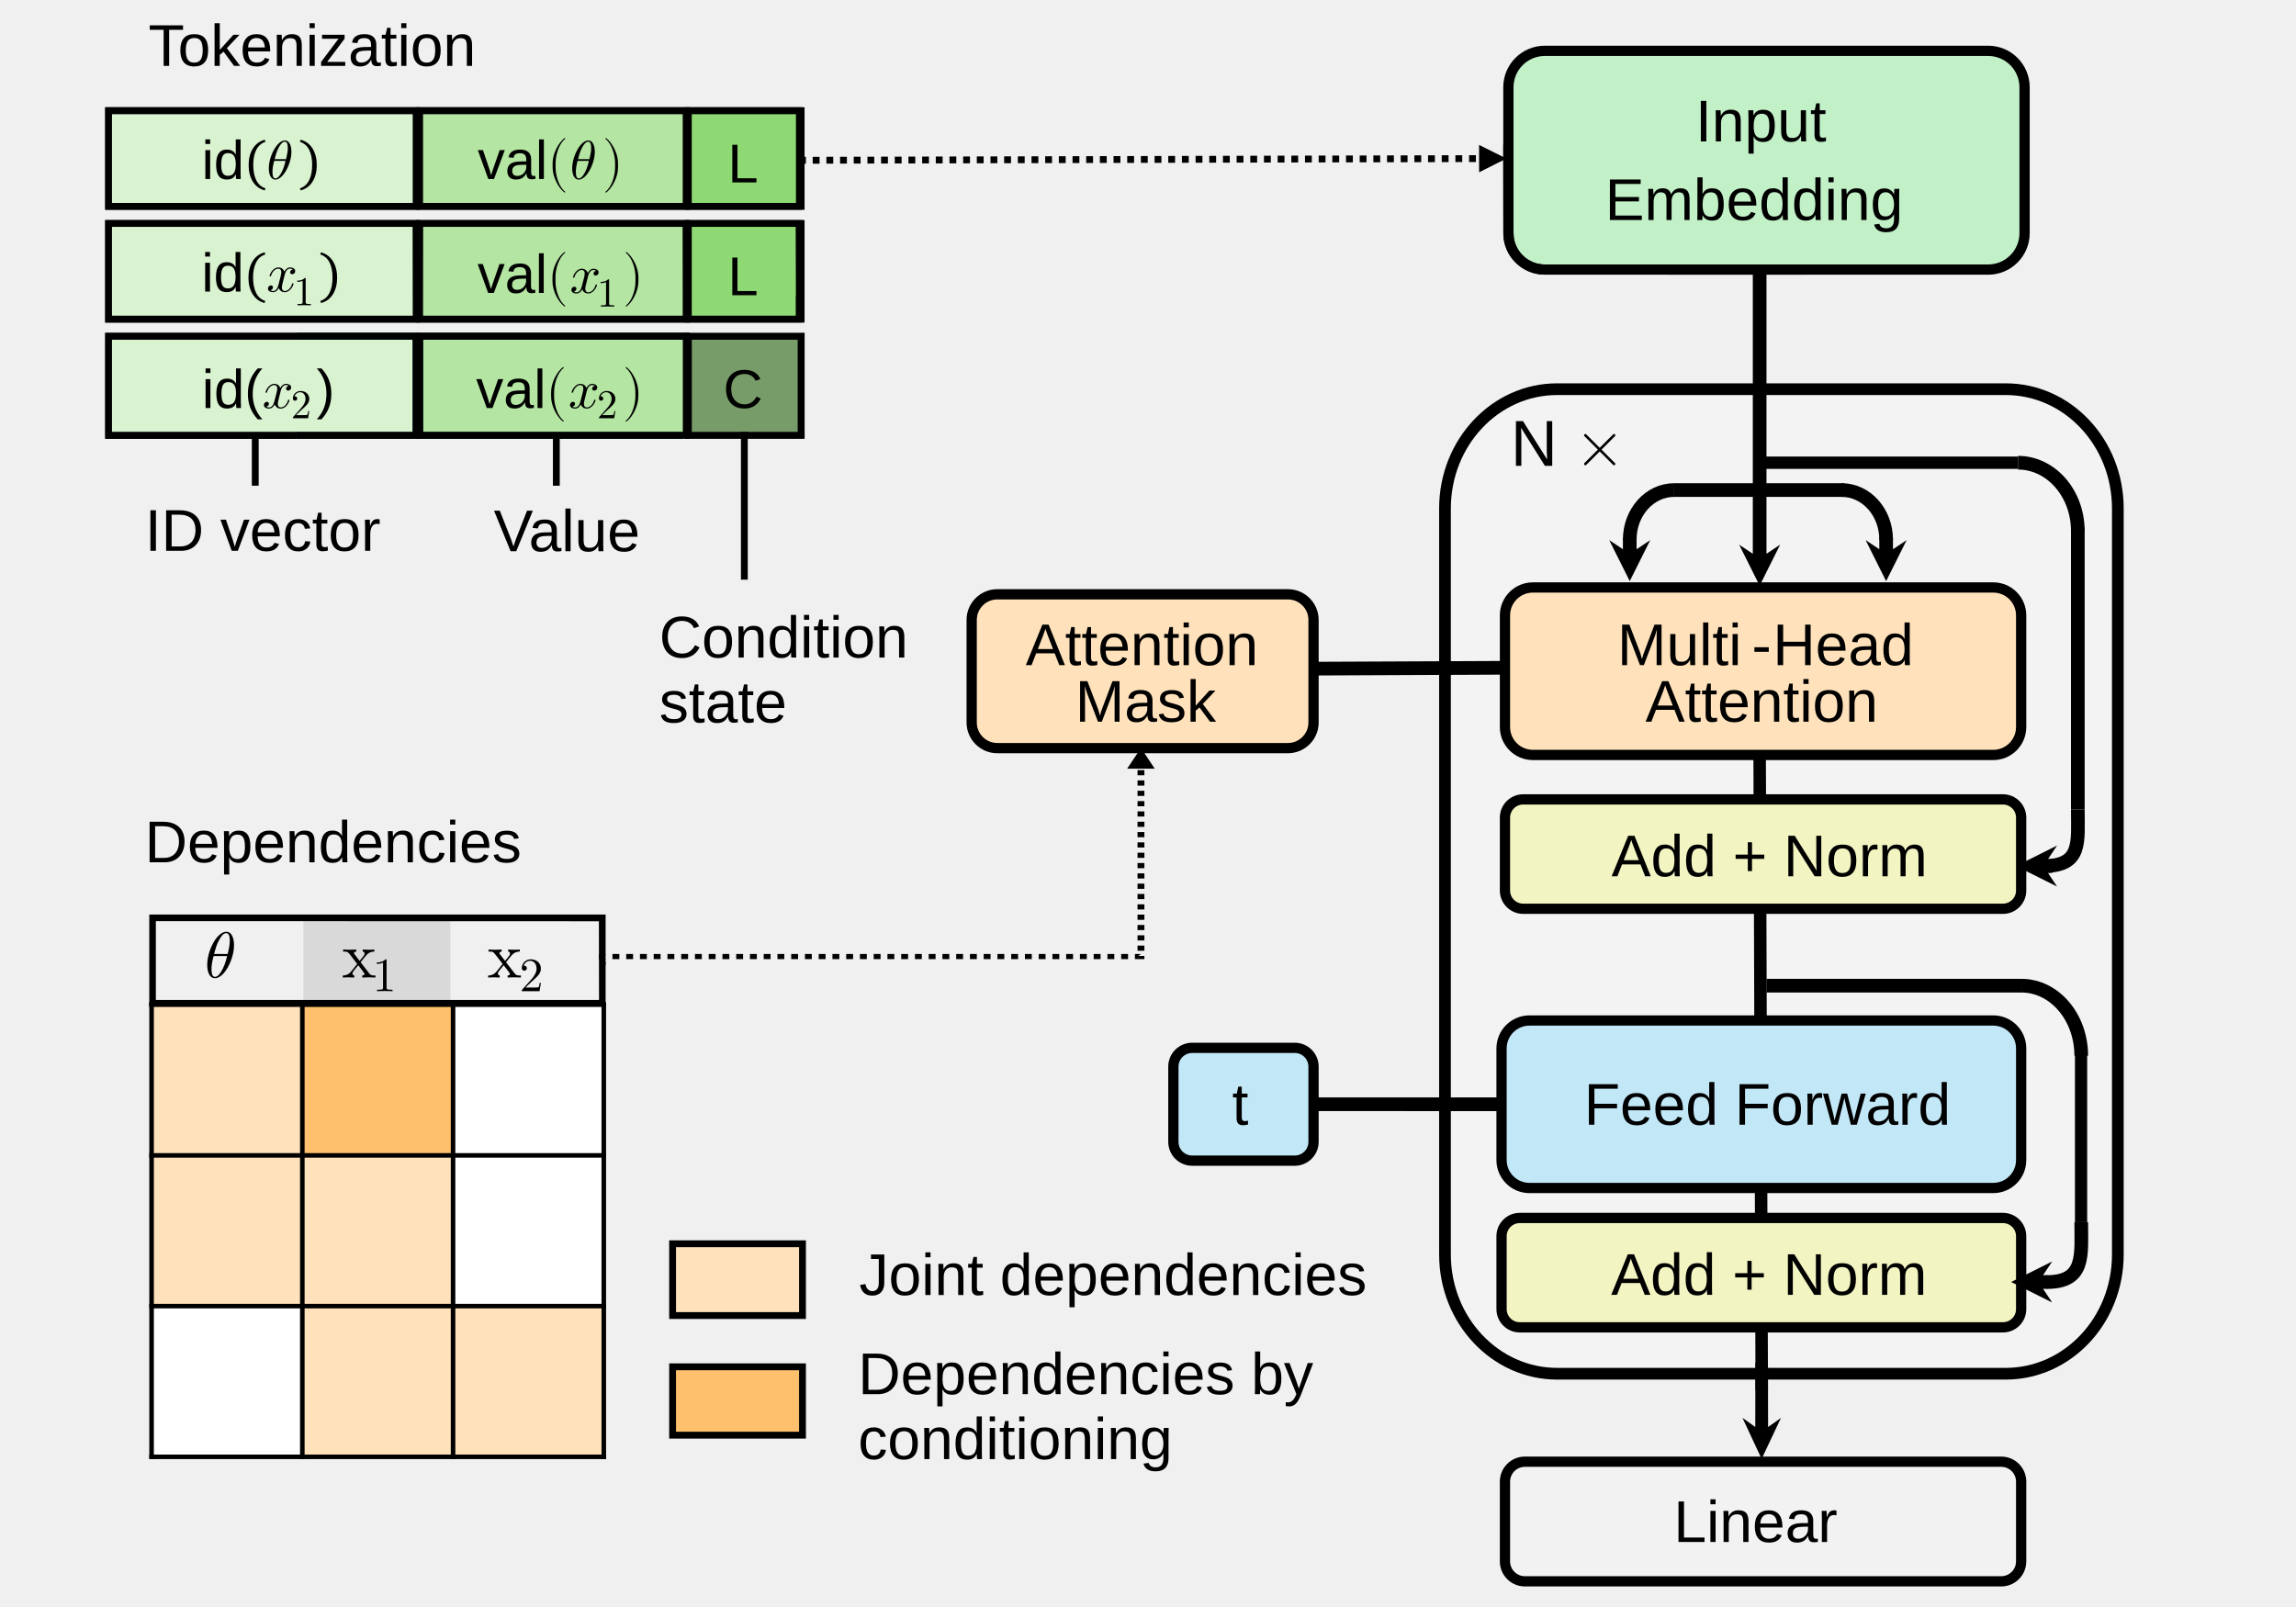
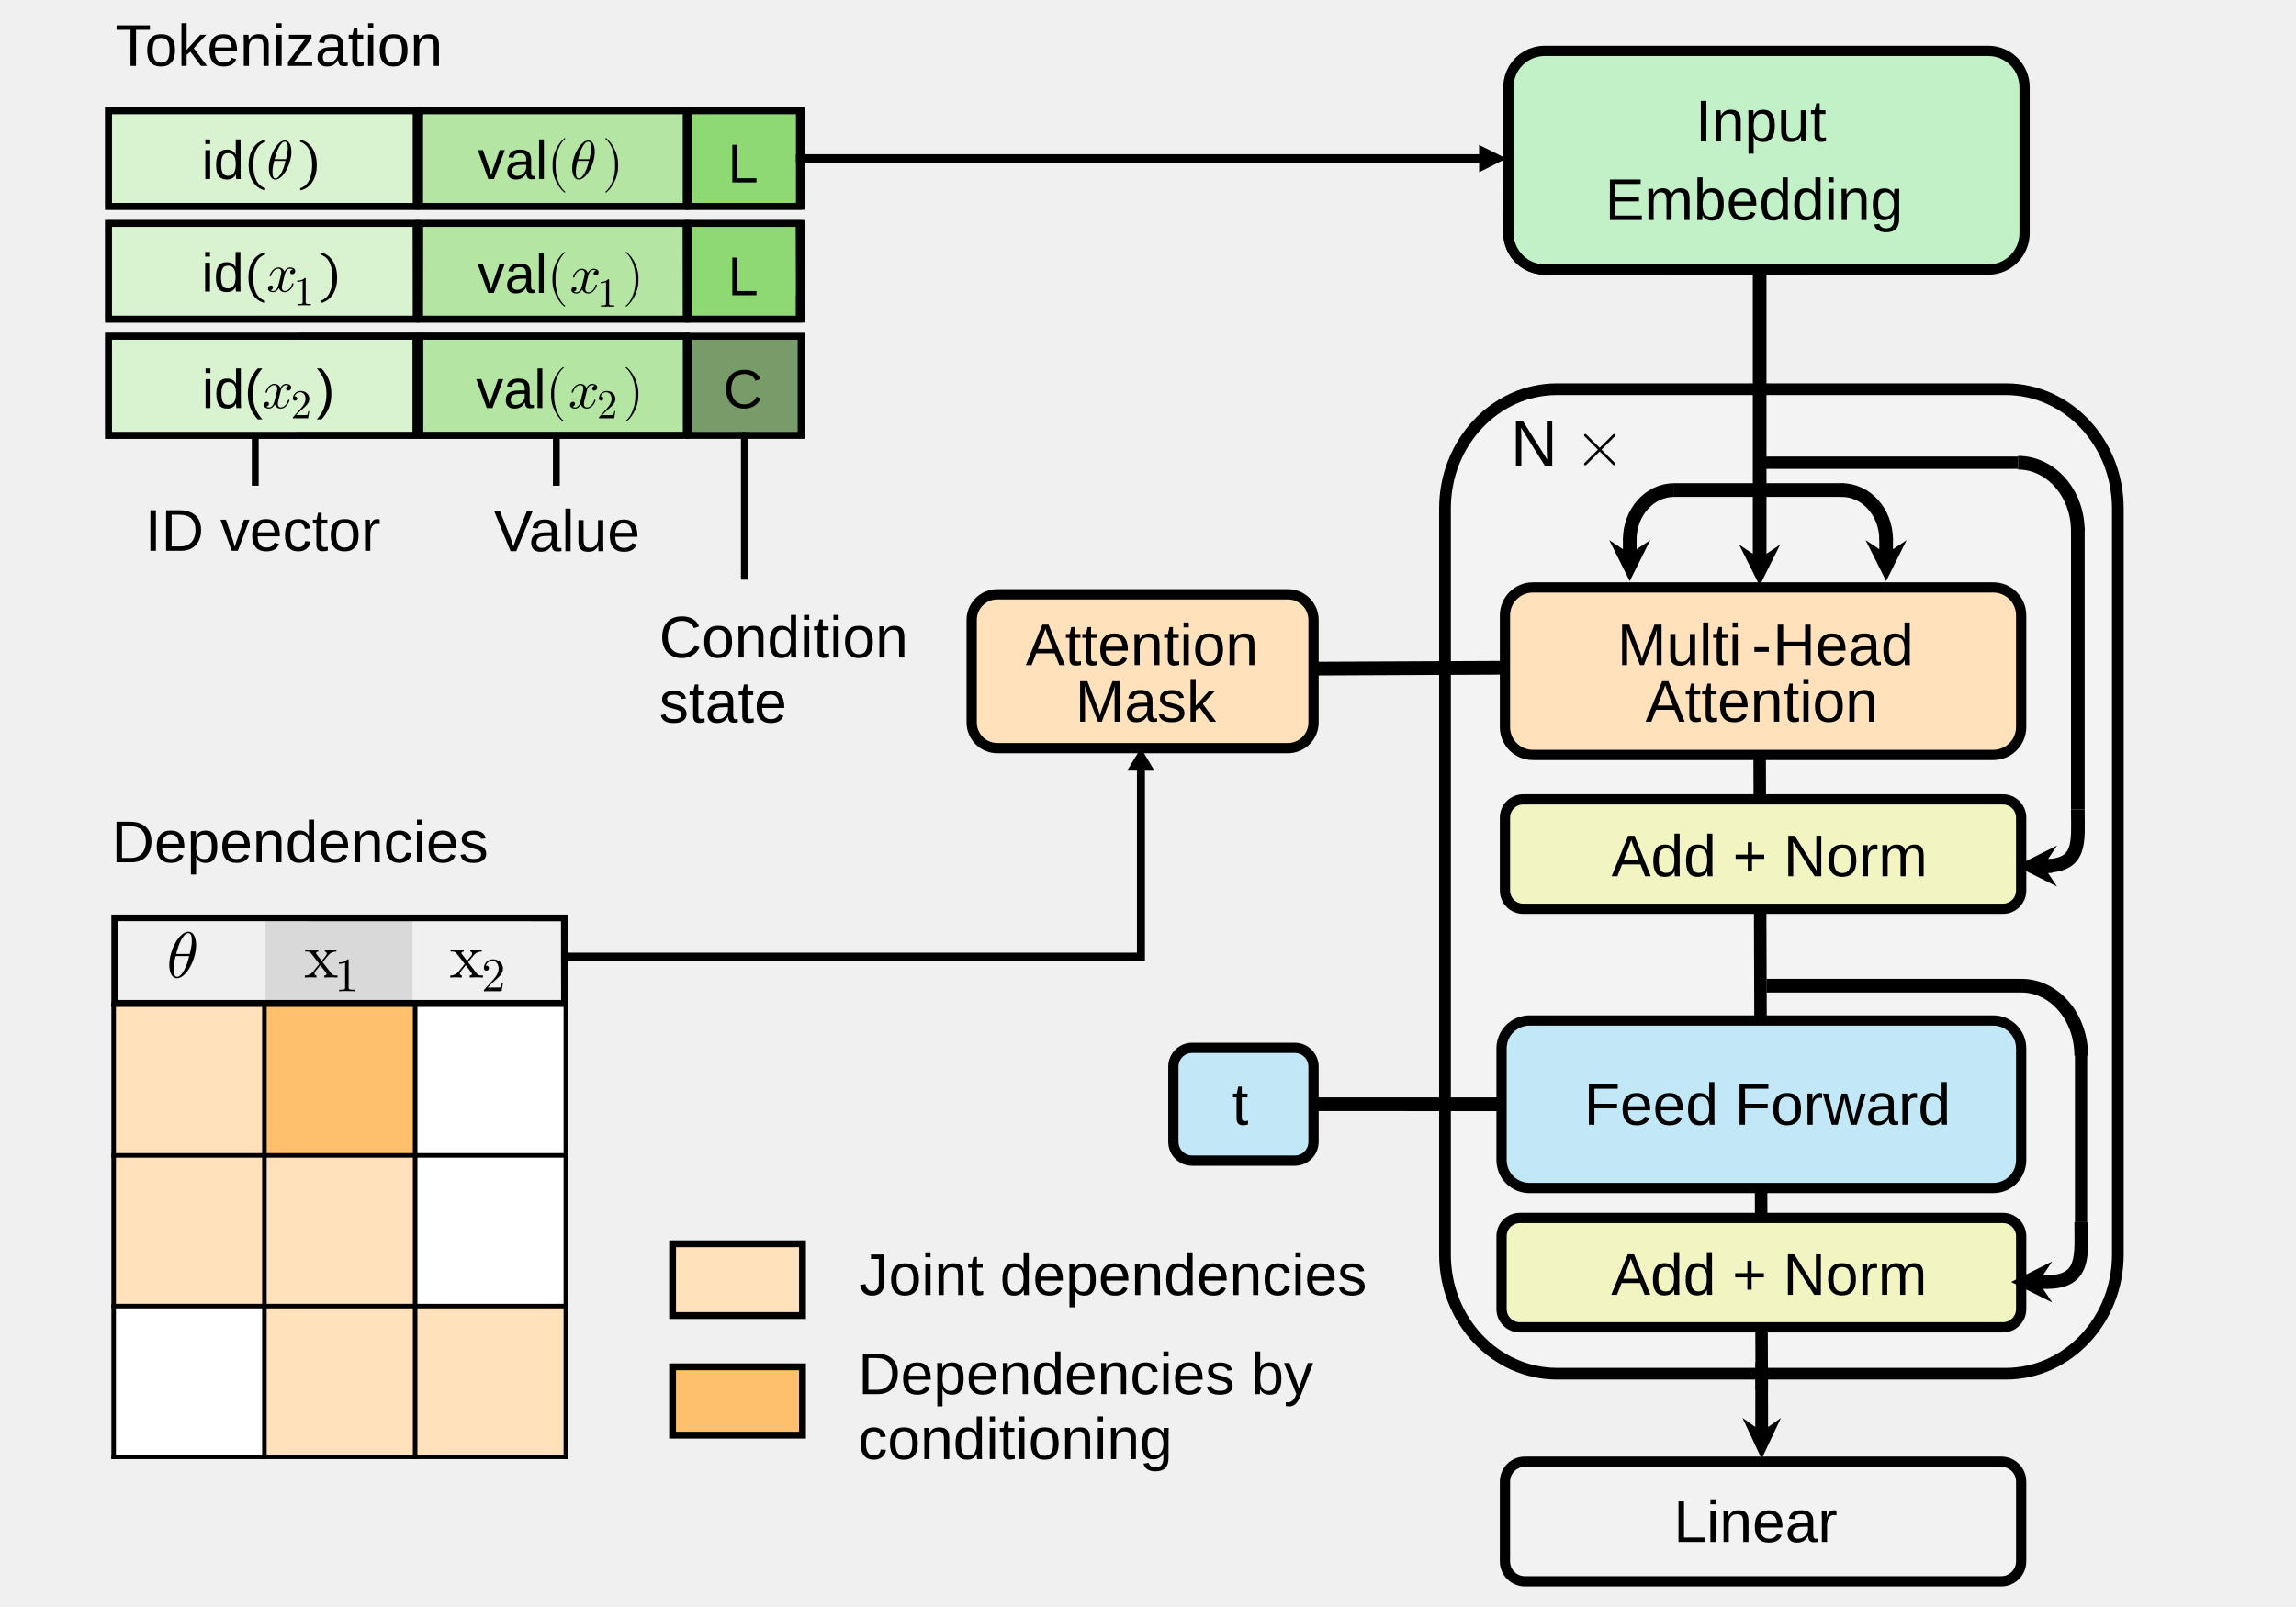
<svg xmlns="http://www.w3.org/2000/svg" width="11cm" height="7.7cm" viewBox="0 0 110 77" version="1.1" id="svg1626">
  <defs id="defs1623">
    <rect x="-28" y="-26.5" width="137.656" height="48.5" id="rect110578" />
    <rect x="-48.083" y="-20.153" width="516.542" height="366.988" id="rect7329" />
  </defs>
  <g id="layer1">
    <g transform="matrix(0.163778,0,0,0.163778,0.7768412,-2.697974)" id="g1963">
-       <rect x="84" y="285.07" width="43" height="24" fill="#d9d9d9" id="rect1687" />
+       <rect x="72.906" y="285.07" width="43" height="24" fill="#d9d9d9" id="rect1687" />
      <rect x="27" y="48.845" width="90" height="28" stroke="#042433" stroke-width="2" stroke-miterlimit="8" fill="#d9f2d0" id="rect1689" style="stroke:#000000;stroke-opacity:1" />
      <text font-family="Arial, Arial_MSFontService, sans-serif" font-weight="400" font-size="16px" id="text1691" x="54.249" y="68.845">id</text>
      <path d="m 83.197,57.356 c 1.521,0.401 2.689,1.267 3.504,2.598 0.815,1.331 1.223,2.936 1.223,4.816 0,1.885 -0.406,3.491 -1.219,4.816 -0.812,1.326 -1.982,2.189 -3.508,2.59 l -0.188,-0.602 c 1.203,-0.401 2.098,-1.193 2.684,-2.375 0.586,-1.182 0.879,-2.685 0.879,-4.508 0,-1.76 -0.292,-3.223 -0.875,-4.387 -0.583,-1.164 -1.487,-1.947 -2.711,-2.348 z m -10.482,0 0.211,0.602 c -1.219,0.401 -2.121,1.184 -2.707,2.348 -0.586,1.164 -0.879,2.626 -0.879,4.387 0,1.823 0.293,3.325 0.879,4.508 0.586,1.182 1.48,1.974 2.684,2.375 l -0.188,0.602 c -1.526,-0.401 -2.695,-1.264 -3.508,-2.59 -0.812,-1.325 -1.219,-2.931 -1.219,-4.816 0,-1.88 0.407,-3.486 1.223,-4.816 0.815,-1.331 1.983,-2.197 3.504,-2.598 z" fill-rule="evenodd" id="path1693" />
      <text font-family="'Cambria Math', 'Cambria Math_MSFontService', sans-serif" font-weight="400" font-size="16px" id="text1695" x="73.222" y="68.845">𝜃</text>
      <text font-family="'Cambria Math', 'Cambria Math_MSFontService', sans-serif" font-weight="400" font-size="16px" transform="translate(86.288,85)" id="text1697" />
      <text font-family="'Cambria Math', 'Cambria Math_MSFontService', sans-serif" font-weight="400" font-size="16px" transform="translate(89.788,85)" id="text1699" />
      <rect x="118" y="48.845" width="78" height="28" stroke="#042433" stroke-width="2" stroke-miterlimit="8" fill="#b4e5a2" id="rect1701" style="stroke:#000000;stroke-opacity:1" />
      <text font-family="Arial, Arial_MSFontService, sans-serif" font-weight="400" font-size="16px" id="text1703" x="134.972" y="68.845">val</text>
      <text font-family="'Cambria Math', 'Cambria Math_MSFontService', sans-serif" font-weight="400" font-size="16px" id="text1705" x="155.306" y="68.845">(</text>
      <text font-family="'Cambria Math', 'Cambria Math_MSFontService', sans-serif" font-weight="400" font-size="16px" id="text1707" x="161.972" y="68.845">𝜃</text>
      <text font-family="'Cambria Math', 'Cambria Math_MSFontService', sans-serif" font-weight="400" font-size="16px" id="text1709" x="171.439" y="68.845">)</text>
      <rect x="196.613" y="48.845" width="33" height="28" stroke="#042433" stroke-width="2" stroke-miterlimit="8" fill="#8ed973" id="rect1711" style="stroke:#000000;stroke-opacity:1" />
      <text font-family="Arial, Arial_MSFontService, sans-serif" font-weight="400" font-size="16px" id="text1713" x="208.165" y="69.845">L</text>
      <rect x="27" y="81.845" width="90" height="28" stroke="#042433" stroke-width="2" stroke-miterlimit="8" fill="#d9f2d0" id="rect1715" style="stroke:#000000;stroke-opacity:1" />
      <text font-family="Arial, Arial_MSFontService, sans-serif" font-weight="400" font-size="16px" id="text1717" x="54.197" y="101.791">id</text>
      <path d="m 89.151,90.305 c 1.521,0.401 2.689,1.267 3.504,2.598 0.815,1.331 1.223,2.936 1.223,4.817 0,1.885 -0.406,3.49 -1.219,4.816 -0.812,1.325 -1.982,2.189 -3.508,2.59 l -0.188,-0.602 c 1.203,-0.401 2.098,-1.193 2.684,-2.375 0.586,-1.182 0.879,-2.685 0.879,-4.508 0,-1.76 -0.292,-3.222 -0.875,-4.386 -0.583,-1.164 -1.487,-1.947 -2.711,-2.348 z m -16.488,0 0.211,0.602 c -1.219,0.401 -2.121,1.184 -2.707,2.348 -0.586,1.164 -0.879,2.626 -0.879,4.386 0,1.823 0.293,3.326 0.879,4.508 0.586,1.182 1.48,1.974 2.684,2.375 l -0.188,0.602 c -1.526,-0.401 -2.695,-1.265 -3.508,-2.59 -0.812,-1.326 -1.219,-2.931 -1.219,-4.816 0,-1.881 0.408,-3.486 1.223,-4.817 0.815,-1.331 1.983,-2.197 3.504,-2.598 z" fill-rule="evenodd" id="path1719" />
      <text font-family="'Cambria Math', 'Cambria Math_MSFontService', sans-serif" font-weight="400" font-size="16px" id="text1721" x="73.17" y="101.791">𝑥</text>
      <text font-family="'Cambria Math', 'Cambria Math_MSFontService', sans-serif" font-weight="400" font-size="12px" id="text1723" x="81.143" y="105.791">1</text>
      <rect x="118" y="81.845" width="78" height="28" stroke="#042433" stroke-width="2" stroke-miterlimit="8" fill="#b4e5a2" id="rect1725" style="stroke:#000000;stroke-opacity:1" />
      <text font-family="Arial, Arial_MSFontService, sans-serif" font-weight="400" font-size="16px" id="text1727" x="134.931" y="102.168">val</text>
      <text font-family="'Cambria Math', 'Cambria Math_MSFontService', sans-serif" font-weight="400" font-size="16px" id="text1729" x="155.264" y="102.168">(</text>
      <text font-family="'Cambria Math', 'Cambria Math_MSFontService', sans-serif" font-weight="400" font-size="16px" id="text1731" x="161.931" y="102.168">𝑥</text>
      <text font-family="'Cambria Math', 'Cambria Math_MSFontService', sans-serif" font-weight="400" font-size="12px" id="text1733" x="169.904" y="106.168">1</text>
      <text font-family="'Cambria Math', 'Cambria Math_MSFontService', sans-serif" font-weight="400" font-size="16px" id="text1735" x="177.404" y="102.168">)</text>
      <rect x="196.613" y="81.845" width="33" height="28" stroke="#042433" stroke-width="2" stroke-miterlimit="8" fill="#8ed973" id="rect1737" style="stroke:#000000;stroke-opacity:1" />
      <text font-family="Arial, Arial_MSFontService, sans-serif" font-weight="400" font-size="16px" id="text1739" x="208.165" y="102.845">L</text>
      <rect x="27" y="114.845" width="90" height="29" stroke="#042433" stroke-width="2" stroke-miterlimit="8" fill="#d9f2d0" id="rect1741" style="stroke:#000000;stroke-opacity:1" />
      <text font-family="Arial, Arial_MSFontService, sans-serif" font-weight="400" font-size="16px" id="text1743" x="54.322" y="135.845">id(</text>
      <text font-family="'Cambria Math', 'Cambria Math_MSFontService', sans-serif" font-weight="400" font-size="16px" id="text1745" x="71.988" y="135.845">𝑥</text>
      <text font-family="'Cambria Math', 'Cambria Math_MSFontService', sans-serif" font-weight="400" font-size="12px" id="text1747" x="80.335" y="138.845">2</text>
      <text font-family="Arial, Arial_MSFontService, sans-serif" font-weight="400" font-size="16px" id="text1749" x="87.835" y="135.845">)</text>
      <rect x="118" y="114.845" width="78" height="29" stroke="#042433" stroke-width="2" stroke-miterlimit="8" fill="#b4e5a2" id="rect1751" style="stroke:#000000;stroke-opacity:1" />
      <text font-family="Arial, Arial_MSFontService, sans-serif" font-weight="400" font-size="16px" id="text1753" x="134.529" y="135.845">val</text>
      <text font-family="'Cambria Math', 'Cambria Math_MSFontService', sans-serif" font-weight="400" font-size="16px" id="text1755" x="154.862" y="135.845">(</text>
      <text font-family="'Cambria Math', 'Cambria Math_MSFontService', sans-serif" font-weight="400" font-size="16px" id="text1757" x="161.529" y="135.845">𝑥</text>
      <text font-family="'Cambria Math', 'Cambria Math_MSFontService', sans-serif" font-weight="400" font-size="12px" id="text1759" x="169.876" y="138.845">2</text>
      <text font-family="'Cambria Math', 'Cambria Math_MSFontService', sans-serif" font-weight="400" font-size="16px" id="text1761" x="177.376" y="135.845">)</text>
      <rect x="196.613" y="114.845" width="33.002" height="29" stroke="#000000" stroke-width="2.035" stroke-miterlimit="8" fill="#779c69" id="rect1763" />
      <text font-family="Arial, Arial_MSFontService, sans-serif" font-weight="400" font-size="16px" id="text1765" x="206.831" y="135.845">C</text>
-       <text font-family="Arial, Arial_MSFontService, sans-serif" font-weight="400" font-size="19px" id="text1767" style="font-size:17.232px" x="37.617" y="268.748">Dependencies</text>
+       <text font-family="Arial, Arial_MSFontService, sans-serif" font-weight="400" font-size="19px" id="text1767" style="font-size:17.232px" x="27.924" y="268.748">Dependencies</text>
      <text font-family="'Cambria Math', 'Cambria Math_MSFontService', sans-serif" font-weight="400" font-size="19px" transform="translate(50.9117,338)" id="text1771" />
-       <text font-family="'Cambria Math', 'Cambria Math_MSFontService', sans-serif" font-weight="400" font-size="19px" id="text1773" x="55.078" y="302.459">𝜃</text>
+       <text font-family="'Cambria Math', 'Cambria Math_MSFontService', sans-serif" font-weight="400" font-size="19px" id="text1773" x="43.984" y="302.459">𝜃</text>
      <text font-family="'Cambria Math', 'Cambria Math_MSFontService', sans-serif" font-weight="400" font-size="19px" transform="translate(66.125,338)" id="text1775" />
      <text font-family="'Cambria Math', 'Cambria Math_MSFontService', sans-serif" font-weight="400" font-size="19px" transform="translate(70.2917,338)" id="text1777" />
      <text font-family="'Cambria Math', 'Cambria Math_MSFontService', sans-serif" font-weight="400" font-size="19px" transform="translate(74.4583,338)" id="text1779" />
      <text font-family="'Cambria Math', 'Cambria Math_MSFontService', sans-serif" font-weight="400" font-size="19px" transform="translate(78.625,338)" id="text1781" />
      <text font-family="'Cambria Math', 'Cambria Math_MSFontService', sans-serif" font-weight="400" font-size="19px" transform="translate(82.7917,338)" id="text1783" />
      <text font-family="'Cambria Math', 'Cambria Math_MSFontService', sans-serif" font-weight="400" font-size="19px" transform="translate(86.9583,338)" id="text1785" />
      <text font-family="'Cambria Math', 'Cambria Math_MSFontService', sans-serif" font-weight="400" font-size="19px" transform="translate(91.125,338)" id="text1787" />
-       <text font-family="'Cambria Math', 'Cambria Math_MSFontService', sans-serif" font-weight="400" font-size="19px" id="text1789" x="95.292" y="302.459">x</text>
-       <text font-family="'Cambria Math', 'Cambria Math_MSFontService', sans-serif" font-weight="400" font-size="14px" id="text1791" x="104.225" y="306.459">1</text>
+       <text font-family="'Cambria Math', 'Cambria Math_MSFontService', sans-serif" font-weight="400" font-size="19px" id="text1789" x="84.197" y="302.459">x</text>
+       <text font-family="'Cambria Math', 'Cambria Math_MSFontService', sans-serif" font-weight="400" font-size="14px" id="text1791" x="93.131" y="306.459">1</text>
      <text font-family="'Cambria Math', 'Cambria Math_MSFontService', sans-serif" font-weight="400" font-size="19px" transform="translate(112.832,338)" id="text1793" />
      <text font-family="'Cambria Math', 'Cambria Math_MSFontService', sans-serif" font-weight="400" font-size="19px" transform="translate(116.998,338)" id="text1795" />
      <text font-family="'Cambria Math', 'Cambria Math_MSFontService', sans-serif" font-weight="400" font-size="19px" transform="translate(121.165,338)" id="text1797" />
      <text font-family="'Cambria Math', 'Cambria Math_MSFontService', sans-serif" font-weight="400" font-size="19px" transform="translate(125.332,338)" id="text1799" />
      <text font-family="'Cambria Math', 'Cambria Math_MSFontService', sans-serif" font-weight="400" font-size="19px" transform="translate(129.498,338)" id="text1801" />
      <text font-family="'Cambria Math', 'Cambria Math_MSFontService', sans-serif" font-weight="400" font-size="19px" transform="translate(133.665,338)" id="text1803" />
-       <text font-family="'Cambria Math', 'Cambria Math_MSFontService', sans-serif" font-weight="400" font-size="19px" id="text1805" x="137.832" y="302.459">x</text>
-       <text font-family="'Cambria Math', 'Cambria Math_MSFontService', sans-serif" font-weight="400" font-size="14px" id="text1807" x="147.198" y="306.459">2</text>
+       <text font-family="'Cambria Math', 'Cambria Math_MSFontService', sans-serif" font-weight="400" font-size="19px" id="text1805" x="126.738" y="302.459">x</text>
+       <text font-family="'Cambria Math', 'Cambria Math_MSFontService', sans-serif" font-weight="400" font-size="14px" id="text1807" x="136.104" y="306.459">2</text>
      <path d="m 417.953,165.236 c 0,-19.276 14.687,-34.902 32.805,-34.902 h 131.217 c 18.118,0 32.805,15.626 32.805,34.902 v 218.238 c 0,19.276 -14.687,34.902 -32.805,34.902 H 450.759 c -18.118,0 -32.805,-15.626 -32.805,-34.902 z" stroke="#000000" stroke-width="3.426" stroke-miterlimit="8" fill="#f3f3f4" fill-rule="evenodd" id="path1809" />
      <path d="m 509.999,236.853 0.618,186.356" stroke="#000000" stroke-width="3.653" stroke-miterlimit="8" fill="none" fill-rule="evenodd" id="path1811" />
      <path d="m 435.5,255.678 c 0,-2.945 2.388,-5.333 5.333,-5.333 h 140.334 c 2.945,0 5.333,2.388 5.333,5.333 v 21.334 c 0,2.945 -2.388,5.333 -5.333,5.333 H 440.833 c -2.945,0 -5.333,-2.388 -5.333,-5.333 z" stroke="#042433" stroke-width="3" stroke-miterlimit="8" fill="#f2f4c1" fill-rule="evenodd" id="path1813" style="stroke:#000000;stroke-opacity:1" />
      <text font-family="Arial, Arial_MSFontService, sans-serif" font-weight="400" font-size="19px" id="text1815" style="font-size:17.232px" x="466.68" y="272.845">Add + Norm</text>
      <path d="m 435.5,196.512 c 0,-4.511 3.656,-8.167 8.167,-8.167 h 134.666 c 4.511,0 8.167,3.656 8.167,8.167 v 32.666 c 0,4.511 -3.656,8.167 -8.167,8.167 H 443.667 c -4.511,0 -8.167,-3.656 -8.167,-8.167 z" stroke="#042433" stroke-width="3" stroke-miterlimit="8" fill="#ffe2bb" fill-rule="evenodd" id="path1817" style="stroke:#000000;stroke-opacity:1" />
      <text font-family="Arial, Arial_MSFontService, sans-serif" font-weight="400" font-size="19px" id="text1819" style="font-size:17.232px" x="468.366" y="211.076">Multi</text>
      <text font-family="Arial, Arial_MSFontService, sans-serif" font-weight="400" font-size="19px" id="text1821" style="font-size:17.232px" x="507.699" y="211.076">-</text>
      <text font-family="Arial, Arial_MSFontService, sans-serif" font-weight="400" font-size="19px" id="text1823" style="font-size:17.232px" x="513.866" y="211.076">Head</text>
      <text font-family="Arial, Arial_MSFontService, sans-serif" font-weight="400" font-size="19px" id="text1825" style="font-size:17.232px" x="476.612" y="227.614">Attention</text>
      <path d="m 436.5,42.012 c 0,-5.891 4.776,-10.667 10.667,-10.667 h 129.666 c 5.891,0 10.667,4.776 10.667,10.667 v 42.666 c 0,5.891 -4.776,10.667 -10.667,10.667 H 447.167 c -5.891,0 -10.667,-4.776 -10.667,-10.667 z" stroke="#042433" stroke-width="3" stroke-miterlimit="8" fill="#c2f1c8" fill-rule="evenodd" id="path1827" style="stroke:#000000;stroke-opacity:1" />
      <text font-family="Arial, Arial_MSFontService, sans-serif" font-weight="400" font-size="19px" id="text1829" style="font-size:17.232px" x="491.203" y="57.845">Input</text>
      <text font-family="Arial, Arial_MSFontService, sans-serif" font-weight="400" font-size="19px" id="text1831" style="font-size:17.232px" x="464.789" y="80.845">Embedding</text>
      <path d="m 512,94.845 v 84.97 h -4 v -84.97 z m -2,84.97 6,-4 -6,12 -6,-12 z" id="path1833" />
      <path d="m 434.5,323.202 c 0,-4.511 3.656,-8.167 8.167,-8.167 h 135.666 c 4.511,0 8.167,3.656 8.167,8.167 v 32.666 c 0,4.511 -3.656,8.167 -8.167,8.167 H 442.667 c -4.511,0 -8.167,-3.656 -8.167,-8.167 z" stroke="#042433" stroke-width="3" stroke-miterlimit="8" fill="#c2e8f7" fill-rule="evenodd" id="path1835" style="stroke:#000000;stroke-opacity:1" />
      <text font-family="Arial, Arial_MSFontService, sans-serif" font-weight="400" font-size="19px" id="text1837" x="458.643" y="345.535" style="font-size:17.232px">Feed Forward</text>
      <path d="m 434.5,378.138 c 0,-2.946 2.388,-5.334 5.334,-5.334 h 141.333 c 2.945,0 5.333,2.388 5.333,5.334 v 21.333 c 0,2.945 -2.388,5.333 -5.333,5.333 H 439.834 c -2.946,0 -5.334,-2.388 -5.334,-5.333 z" stroke="#042433" stroke-width="3" stroke-miterlimit="8" fill="#f2f4c1" fill-rule="evenodd" id="path1839" style="stroke:#000000;stroke-opacity:1" />
      <text font-family="Arial, Arial_MSFontService, sans-serif" font-weight="400" font-size="19px" id="text1841" x="466.56" y="395.304" style="font-size:17.232px">Add + Norm</text>
      <path d="m 585.576,151.845 c 9.665,0 17.5,8.954 17.5,20" stroke="#000000" stroke-width="4" stroke-miterlimit="8" fill="none" fill-rule="evenodd" id="path1843" />
      <path d="m 511,151.845 h 74.576" stroke="#000000" stroke-width="3.608" stroke-miterlimit="8" fill="none" fill-rule="evenodd" id="path1845" />
      <path d="m 603.076,253.312 10e-5,-82.467" stroke="#000000" stroke-width="4" stroke-miterlimit="8" fill="none" fill-rule="evenodd" id="path1847" />
      <path d="m 603.076,253.312 c 0,9.665 1.246,16.533 -10.076,16.533" stroke="#000000" stroke-width="4" stroke-miterlimit="8" fill="none" fill-rule="evenodd" id="path1849" />
      <path d="m 593,267.845 h 2.618 v 4 H 593 Z m 0,2 4,6 -12,-6 12,-6 z" id="path1851" />
      <path d="m 534,159.845 c 7.18,0 13,6.492 13,14.5" stroke="#000000" stroke-width="4" stroke-miterlimit="8" fill="none" fill-rule="evenodd" id="path1853" />
      <path d="m 511,159.845 h 23.717" stroke="#000000" stroke-width="4" stroke-miterlimit="8" fill="none" fill-rule="evenodd" id="path1855" />
      <path d="m 549,178.489 3e-5,-4.644 h -4 l -4e-5,4.644 z m -2,-2e-5 -6,-4 6,12 6,-12 z" id="path1857" />
      <path d="m 485,159.845 c -7.18,0 -13,6.492 -13,14.5" stroke="#000000" stroke-width="4" stroke-miterlimit="8" fill="none" fill-rule="evenodd" id="path1859" />
      <path d="M 508.717,159.845 485,159.845" stroke="#000000" stroke-width="4" stroke-miterlimit="8" fill="none" fill-rule="evenodd" id="path1861" />
      <path d="m 470,178.489 v -4.644 h 4 v 4.644 z m 2,0 6,-4 -6,12 -6,-12 z" id="path1863" />
      <path d="m 586.576,304.845 c 9.665,0 17.5,9.178 17.5,20.5" stroke="#000000" stroke-width="4" stroke-miterlimit="8" fill="none" fill-rule="evenodd" id="path1865" />
      <path d="m 512,304.845 h 74.576" stroke="#000000" stroke-width="4" stroke-miterlimit="8" fill="none" fill-rule="evenodd" id="path1867" />
      <path d="m 604.025,374.035 1.4e-4,-49.189" stroke="#000000" stroke-width="3.576" stroke-miterlimit="8" fill="none" fill-rule="evenodd" id="path1869" />
      <path d="m 604.076,374.035 c 0,9.665 1.238,17.519 -10.084,17.519" stroke="#000000" stroke-width="4" stroke-miterlimit="8" fill="none" fill-rule="evenodd" id="path1871" />
      <path d="m 591.576,389.535 h 2.618 v 4 h -2.618 z m 0,2 4,6 -12,-6 12,-6 z" id="path1873" />
      <path d="m 435.5,449.944 c 0,-3.221 2.612,-5.833 5.833,-5.833 h 139.334 c 3.221,0 5.833,2.612 5.833,5.833 v 23.334 c 0,3.221 -2.612,5.833 -5.833,5.833 H 441.333 c -3.221,0 -5.833,-2.612 -5.833,-5.833 z" stroke="#042433" stroke-width="3" stroke-miterlimit="8" fill="#f2f2f2" fill-rule="evenodd" id="path1875" style="stroke:#000000;stroke-opacity:1" />
      <text font-family="Arial, Arial_MSFontService, sans-serif" font-weight="400" font-size="19px" id="text1877" x="484.855" y="467.611" style="font-size:17.232px">Linear</text>
      <path d="m 508.759,415.072 -0.041,20.217 3.754,0.009 -0.047,-20.21 z m 1.836,20.221 -5.623,-4.013 5.606,12.013 5.655,-11.987 z" id="path1879" style="stroke-width:0.969" />
      <path d="m 338.5,328.535 c 0,-3.037 2.463,-5.5 5.5,-5.5 h 30 c 3.038,0 5.5,2.463 5.5,5.5 v 22 c 0,3.038 -2.462,5.5 -5.5,5.5 h -30 c -3.037,0 -5.5,-2.462 -5.5,-5.5 z" stroke="#042433" stroke-width="3" stroke-miterlimit="8" fill="#c2e8f7" fill-rule="evenodd" id="path1881" style="stroke:#000000;stroke-opacity:1" />
      <text font-family="Arial, Arial_MSFontService, sans-serif" font-weight="400" font-size="19px" id="text1883" x="355.677" y="345.535" style="font-size:17.232px">t</text>
      <path d="m 379,339.535 55.906,0.007" stroke="#000000" stroke-width="4" stroke-miterlimit="8" fill="none" fill-rule="evenodd" id="path1885" />
      <path d="m 379,212.098 55.545,-0.253" stroke="#000000" stroke-width="4" stroke-miterlimit="8" fill="none" fill-rule="evenodd" id="path1887" />
      <path d="m 279.5,197.845 c 0,-4.142 3.358,-7.5 7.5,-7.5 h 85 c 4.142,0 7.5,3.358 7.5,7.5 v 30 c 0,4.142 -3.358,7.5 -7.5,7.5 h -85 c -4.142,0 -7.5,-3.358 -7.5,-7.5 z" stroke="#042433" stroke-width="3" stroke-miterlimit="8" fill="#ffe2bb" fill-rule="evenodd" id="path1889" style="stroke:#000000;stroke-opacity:1" />
      <text font-family="Arial, Arial_MSFontService, sans-serif" font-weight="400" font-size="19px" id="text1891" style="font-size:17.232px" x="295.31" y="211.076">Attention</text>
      <text font-family="Arial, Arial_MSFontService, sans-serif" font-weight="400" font-size="19px" id="text1893" style="font-size:17.232px" x="309.81" y="227.614">Mask</text>
      <path d="m 69.924,143.845 10e-5,14.729" stroke="#000000" stroke-width="2" stroke-miterlimit="8" fill="none" fill-rule="evenodd" id="path1895" />
      <text font-family="Arial, Arial_MSFontService, sans-serif" font-weight="400" font-size="16px" id="text1897" x="37.662" y="177.614" style="font-size:17.232px">ID vector</text>
      <path d="m 158,143.845 v 14.729" stroke="#000000" stroke-width="2" stroke-miterlimit="8" fill="none" fill-rule="evenodd" id="path1899" />
      <text font-family="Arial, Arial_MSFontService, sans-serif" font-weight="400" font-size="16px" id="text1901" x="139.7" y="177.744" style="font-size:17.232px">Value</text>
      <text font-family="Arial, Arial_MSFontService, sans-serif" font-weight="400" font-size="16px" id="text1903" style="font-size:17.232px" x="188.094" y="208.845">Condition</text>
      <text font-family="Arial, Arial_MSFontService, sans-serif" font-weight="400" font-size="16px" id="text1905" style="font-size:17.232px" x="188.094" y="227.845">state</text>
      <path d="m 213,142.845 v 43.219" stroke="#000000" stroke-width="2" stroke-miterlimit="8" fill="none" fill-rule="evenodd" id="path1907" />
-       <text font-family="Arial, Arial_MSFontService, sans-serif" font-weight="400" font-size="19px" id="text1909" style="font-size:17.232px" x="38.672" y="35.75">Tokenization</text>
-       <path d="m 229.003,64.372 2,-0.005 -0.005,-2 -2,0.005 z m 4,-0.01 2,-0.005 -0.005,-2 -2,0.005 z m 4,-0.01 2,-0.005 -0.005,-2 -2,0.005 z m 4,-0.01 2,-0.005 -0.005,-2 -2,0.005 z m 4,-0.01 2,-0.005 -0.005,-2 -2,0.005 z m 4,-0.01 2,-0.005 -0.005,-2 -2,0.005 z m 4,-0.01 2,-0.005 -0.005,-2 -2,0.005 z m 4,-0.01 2,-0.005 -0.005,-2 -2,0.005 z m 4,-0.01 2,-0.005 -0.005,-2 -2,0.005 z m 4,-0.01 2,-0.005 -0.005,-2 -2,0.005 z m 4,-0.01 2,-0.005 -0.005,-2 -2,0.005 z m 4,-0.01 2,-0.005 -0.005,-2 -2,0.005 z m 4,-0.01 2,-0.005 -0.005,-2 -2,0.005 z m 4,-0.01 2,-0.005 -0.005,-2 -2,0.005 z m 4,-0.01 2,-0.005 -0.005,-2 -2,0.005 z m 4,-0.01 2,-0.005 -0.005,-2 -2,0.005 z m 4,-0.01 2,-0.005 -0.005,-2 -2,0.005 z m 4,-0.01 2,-0.005 -0.005,-2 -2,0.005 z m 4,-0.01 2,-0.005 -0.005,-2 -2,0.005 z m 4,-0.01 2,-0.005 -0.005,-2 -2,0.005 z m 4,-0.01 2,-0.005 -0.005,-2 -2,0.005 z m 4,-0.01 2,-0.005 -0.005,-2 -2,0.005 z m 4,-0.01 2,-0.005 -0.005,-2 -2,0.005 z m 4,-0.01 2,-0.005 -0.005,-2 -2,0.005 z m 4,-0.01 2,-0.005 -0.005,-2 -2,0.005 z m 4,-0.01 2,-0.005 -0.005,-2 -2,0.005 z m 4,-0.01 2,-0.005 -0.005,-2 -2,0.005 z m 4,-0.01 2,-0.005 -0.005,-2 -2,0.005 z m 4,-0.01 2,-0.005 -0.005,-2 -2,0.005 z m 4,-0.01 2,-0.005 -0.005,-2 -2,0.005 z m 4,-0.01 2,-0.005 -0.005,-2 -2,0.005 z m 4,-0.01 2,-0.005 -0.005,-2 -2,0.005 z m 4,-0.01 2,-0.005 -0.005,-2 -2,0.005 z m 4,-0.01 2,-0.005 -0.005,-2 -2,0.005 z m 4,-0.01 2,-0.005 -0.005,-2 -2,0.005 z m 4,-0.01 2,-0.005 -0.005,-2 -2,0.005 z m 4,-0.01 2,-0.005 -0.005,-2 -2,0.005 z m 4,-0.01 2,-0.005 -0.005,-2 -2,0.005 z m 4,-0.01 2,-0.005 -0.005,-2 -2,0.005 z m 4,-0.01 2,-0.005 -0.005,-2 -2,0.005 z m 4,-0.01 2,-0.005 -0.005,-2 -2,0.005 z m 4,-0.01 2,-0.005 -0.005,-2 -2,0.005 z m 4,-0.01 2,-0.005 -0.005,-2 -2,0.005 z m 4,-0.01 2,-0.005 -0.005,-2 -2,0.005 z m 4,-0.01 2,-0.005 -0.005,-2 -2,0.005 z m 4,-0.01 2,-0.005 -0.005,-2 -2,0.005 z m 4,-0.01 2,-0.005 -0.005,-2 -2,0.005 z m 4,-0.01 2,-0.005 -0.005,-2 -2,0.005 z m 4,-0.01 2,-0.005 -0.005,-2 -2,0.005 z m 4,-0.01 2,-0.005 -0.005,-2 -2,0.005 z m 4,-0.01 0.264,-6.72e-4 -0.005,-2 -0.264,6.7e-4 z m -1.062,3.003 7.99,-4.02 -8.01,-3.98 z" id="path1911" />
-       <path d="m 170.484,297.1 1.923,-0.019 v -1.51 h -1.929 z m 3.933,-0.019 h 2.011 v -1.51 h -2.011 z m 4.022,0 h 2.011 v -1.51 h -2.011 z m 4.022,0 h 2.011 v -1.51 h -2.011 z m 4.022,0 h 2.011 v -1.51 h -2.011 z m 4.022,0 h 2.011 v -1.51 h -2.011 z m 4.022,0 h 2.011 v -1.51 h -2.011 z m 4.022,0 h 2.011 v -1.51 h -2.011 z m 4.022,0 h 2.011 v -1.51 h -2.011 z m 4.022,0 h 2.011 v -1.51 h -2.011 z m 4.022,0 h 2.011 v -1.51 h -2.011 z m 4.022,0 h 2.011 v -1.51 h -2.011 z m 4.022,0 h 2.011 v -1.51 h -2.011 z m 4.022,0 h 2.011 v -1.51 h -2.011 z m 4.022,0 h 2.011 v -1.51 h -2.011 z m 4.022,0 h 2.011 v -1.51 h -2.011 z m 4.022,0 h 2.011 v -1.51 h -2.011 z m 4.022,0 h 2.011 v -1.51 h -2.011 z m 4.022,0 h 2.011 v -1.51 h -2.011 z m 4.022,0 h 2.011 v -1.51 h -2.011 z m 4.022,0 h 2.011 v -1.51 h -2.011 z m 4.022,0 h 2.011 v -1.51 h -2.011 z m 4.022,0 h 2.011 v -1.51 h -2.011 z m 4.022,0 h 2.011 v -1.51 h -2.011 z m 4.022,0 h 2.011 v -1.51 h -2.011 z m 4.022,0 h 2.011 v -1.51 h -2.011 z m 4.022,0 h 2.011 v -1.51 h -2.011 z m 4.022,0 h 2.011 v -1.51 h -2.011 z m 4.022,0 h 2.011 v -1.51 h -2.011 z m 4.022,0 h 2.011 v -1.51 h -2.011 z m 4.022,0 h 2.011 v -1.51 h -2.011 z m 4.022,0 h 2.011 v -1.51 h -2.011 z m 4.022,0 h 2.011 v -1.51 h -2.011 z m 4.022,0 h 2.011 v -1.51 h -2.011 z m 4.022,0 h 2.011 v -1.51 h -2.011 z m 4.022,0 h 2.011 v -1.51 h -2.011 z m 4.022,0 h 2.011 v -1.51 h -2.011 z m 4.022,0 h 2.011 v -1.51 h -2.011 z m 4.022,0 h 2.011 v -1.51 h -2.011 z m 4.022,0 h 2.769 v -0.941 h -2.011 v 0.186 l 1.005,-0.755 h -1.764 z m 2.769,-2.451 v -1.51 h -2.011 v 1.51 z m 0,-3.02 v -1.51 h -2.011 v 1.51 z m 0,-3.02 v -1.51 h -2.011 v 1.51 z m 0,-3.02 v -1.51 h -2.011 v 1.51 z m 0,-3.02 v -1.51 h -2.011 v 1.51 z m 0,-3.02 v -1.51 h -2.011 v 1.51 z m 0,-3.02 v -1.51 h -2.011 v 1.51 z m 0,-3.02 v -1.51 h -2.011 v 1.51 z m 0,-3.02 v -1.51 h -2.011 v 1.51 z m 0,-3.02 v -1.51 h -2.011 v 1.51 z m 0,-3.02 v -1.51 h -2.011 v 1.51 z m 0,-3.02 v -1.51 h -2.011 v 1.51 z m 0,-3.02 v -1.51 h -2.011 v 1.51 z m 0,-3.02 v -1.51 h -2.011 v 1.51 z m 0,-3.02 v -1.51 h -2.011 v 1.51 z m 0,-3.02 v -1.51 h -2.011 v 1.51 z m 0,-3.02 v -1.51 h -2.011 v 1.51 z m 0,-3.02 v -1.51 h -2.011 v 1.51 z m 3.016,-1.942 -4.022,-6.041 -4.022,6.041 z" id="path1913" style="stroke-width:0.871" />
+       <path d="m 329.01,238.533 v 58.977" stroke="#000000" stroke-width="2.336" stroke-miterlimit="8" fill="none" fill-rule="evenodd" id="path1907-8" />
+       <path d="m 159.397,296.355 170.047,6.3e-4" stroke="#000000" stroke-width="2.313" stroke-miterlimit="8" fill="none" fill-rule="evenodd" id="path1907-8-8" />
+       <text font-family="Arial, Arial_MSFontService, sans-serif" font-weight="400" font-size="19px" id="text1909" style="font-size:17.232px" x="28.979" y="35.75">Tokenization</text>
+       <path d="m 429.002,63.862 0.264,-6.72e-4 -0.005,-2 -0.264,6.7e-4 z m -1.062,3.003 7.99,-4.02 -8.01,-3.98 z" id="path1911" />
+       <path d="m 332.96,241.95 -3.95,-6.648 -4.04,6.63 z" id="path1913" style="stroke-width:0.871" />
      <text font-family="Arial, Arial_MSFontService, sans-serif" font-weight="400" font-size="19px" id="text1915" x="437.15" y="152.764">N</text>
      <text font-family="'Cambria Math', 'Cambria Math_MSFontService', sans-serif" font-weight="400" font-size="19px" id="text1917" x="455.817" y="152.764">×</text>
-       <path d="m 39.6,310.407 h 44.094 v 44.094 H 39.6 Z" fill="#ffe2bb" fill-rule="evenodd" id="path1919" />
-       <path d="m 83.695,310.407 h 44.094 v 44.094 H 83.695 Z" fill="#ffc06d" fill-rule="evenodd" id="path1921" />
-       <path d="m 127.789,310.407 h 44.094 v 44.094 h -44.094 z" fill="#ffffff" fill-rule="evenodd" id="path1923" />
-       <path d="m 39.6,354.501 h 44.094 v 44.095 H 39.6 Z" fill="#ffe2bb" fill-rule="evenodd" id="path1925" />
-       <path d="m 83.695,354.501 h 44.094 v 44.095 H 83.695 Z" fill="#ffe2bb" fill-rule="evenodd" id="path1927" />
-       <path d="m 127.789,354.501 h 44.094 v 44.095 h -44.094 z" fill="#ffffff" fill-rule="evenodd" id="path1929" />
-       <path d="M 39.6,398.596 H 83.695 V 442.69 H 39.6 Z" fill="#ffffff" fill-rule="evenodd" id="path1931" />
-       <path d="M 83.695,398.596 H 127.789 V 442.69 H 83.695 Z" fill="#ffe2bb" fill-rule="evenodd" id="path1933" />
-       <path d="m 127.789,398.596 h 44.094 v 44.094 h -44.094 z" fill="#ffe2bb" fill-rule="evenodd" id="path1935" />
-       <path d="M 83.695,309.74 V 443.357" stroke="#000000" stroke-width="1.333" stroke-linejoin="round" stroke-miterlimit="10" fill="none" fill-rule="evenodd" id="path1937" />
-       <path d="M 127.789,309.74 V 443.357" stroke="#000000" stroke-width="1.333" stroke-linejoin="round" stroke-miterlimit="10" fill="none" fill-rule="evenodd" id="path1939" />
-       <path d="M 38.933,354.501 H 172.55" stroke="#000000" stroke-width="1.333" stroke-linejoin="round" stroke-miterlimit="10" fill="none" fill-rule="evenodd" id="path1941" />
-       <path d="M 38.933,398.596 H 172.55" stroke="#000000" stroke-width="1.333" stroke-linejoin="round" stroke-miterlimit="10" fill="none" fill-rule="evenodd" id="path1943" />
-       <path d="M 39.6,309.74 V 443.357" stroke="#000000" stroke-width="1.333" stroke-linejoin="round" stroke-miterlimit="10" fill="none" fill-rule="evenodd" id="path1945" />
-       <path d="M 171.883,309.74 V 443.357" stroke="#000000" stroke-width="1.333" stroke-linejoin="round" stroke-miterlimit="10" fill="none" fill-rule="evenodd" id="path1947" />
-       <path d="M 38.933,310.407 H 172.55" stroke="#000000" stroke-width="1.333" stroke-linejoin="round" stroke-miterlimit="10" fill="none" fill-rule="evenodd" id="path1949" />
-       <path d="M 38.933,442.69 H 172.55" stroke="#000000" stroke-width="1.333" stroke-linejoin="round" stroke-miterlimit="10" fill="none" fill-rule="evenodd" id="path1951" />
+       <path d="m 28.506,310.407 h 44.094 v 44.094 h -44.094 z" fill="#ffe2bb" fill-rule="evenodd" id="path1919" />
+       <path d="M 72.6,310.407 H 116.695 v 44.094 H 72.6 Z" fill="#ffc06d" fill-rule="evenodd" id="path1921" />
+       <path d="m 116.695,310.407 h 44.094 v 44.094 h -44.094 z" fill="#ffffff" fill-rule="evenodd" id="path1923" />
+       <path d="m 28.506,354.501 h 44.094 v 44.095 h -44.094 z" fill="#ffe2bb" fill-rule="evenodd" id="path1925" />
+       <path d="M 72.6,354.501 H 116.695 v 44.095 H 72.6 Z" fill="#ffe2bb" fill-rule="evenodd" id="path1927" />
+       <path d="m 116.695,354.501 h 44.094 v 44.095 h -44.094 z" fill="#ffffff" fill-rule="evenodd" id="path1929" />
+       <path d="m 28.506,398.596 h 44.094 v 44.094 h -44.094 z" fill="#ffffff" fill-rule="evenodd" id="path1931" />
+       <path d="M 72.6,398.596 H 116.695 V 442.69 H 72.6 Z" fill="#ffe2bb" fill-rule="evenodd" id="path1933" />
+       <path d="m 116.695,398.596 h 44.094 v 44.094 h -44.094 z" fill="#ffe2bb" fill-rule="evenodd" id="path1935" />
+       <path d="M 72.6,309.74 V 443.357" stroke="#000000" stroke-width="1.333" stroke-linejoin="round" stroke-miterlimit="10" fill="none" fill-rule="evenodd" id="path1937" />
+       <path d="M 116.695,309.74 V 443.357" stroke="#000000" stroke-width="1.333" stroke-linejoin="round" stroke-miterlimit="10" fill="none" fill-rule="evenodd" id="path1939" />
+       <path d="M 27.839,354.501 H 161.456" stroke="#000000" stroke-width="1.333" stroke-linejoin="round" stroke-miterlimit="10" fill="none" fill-rule="evenodd" id="path1941" />
+       <path d="M 27.839,398.596 H 161.456" stroke="#000000" stroke-width="1.333" stroke-linejoin="round" stroke-miterlimit="10" fill="none" fill-rule="evenodd" id="path1943" />
+       <path d="M 28.506,309.74 V 443.357" stroke="#000000" stroke-width="1.333" stroke-linejoin="round" stroke-miterlimit="10" fill="none" fill-rule="evenodd" id="path1945" />
+       <path d="M 160.789,309.74 V 443.357" stroke="#000000" stroke-width="1.333" stroke-linejoin="round" stroke-miterlimit="10" fill="none" fill-rule="evenodd" id="path1947" />
+       <path d="M 27.839,310.407 H 161.456" stroke="#000000" stroke-width="1.333" stroke-linejoin="round" stroke-miterlimit="10" fill="none" fill-rule="evenodd" id="path1949" />
+       <path d="M 27.839,442.69 H 161.456" stroke="#000000" stroke-width="1.333" stroke-linejoin="round" stroke-miterlimit="10" fill="none" fill-rule="evenodd" id="path1951" />
      <rect x="192.009" y="380.352" width="38" height="21" stroke="#000000" stroke-width="2" stroke-miterlimit="8" fill="#ffe2bb" id="rect1953" />
      <text font-family="Arial, Arial_MSFontService, sans-serif" font-weight="400" font-size="16px" id="text1955" style="font-size:17.232px" x="246.588" y="395.352">Joint dependencies</text>
      <rect x="192.009" y="416.352" width="38" height="20" stroke="#000000" stroke-width="2" stroke-miterlimit="8" fill="#ffc06d" id="rect1957" />
      <text font-family="Arial, Arial_MSFontService, sans-serif" font-weight="400" font-size="16px" id="text1959" style="font-size:17.232px" x="246.267" y="424.352">Dependencies by</text>
      <text font-family="Arial, Arial_MSFontService, sans-serif" font-weight="400" font-size="16px" id="text1961" style="font-size:17.232px" x="246.267" y="443.352">conditioning</text>
      <path style="fill:#042433;fill-opacity:1;stroke-width:0.076" d="m 81.859,143.856 v -0.951 H 98.936 116.013 V 129.366 115.826 H 98.936 81.859 v -0.989 -0.989 h 57.544 57.544 v 0.494 0.494 h -0.989 -0.989 v 0.494 0.494 h -37.995 -37.995 v 13.54 13.54 h 37.995 37.995 v 0.951 0.951 h -17.952 -17.952 v -0.494 -0.494 h -1.065 -1.065 v 0.494 0.494 H 119.398 81.859 Z" id="path25105" />
      <path style="fill:#000000;fill-opacity:1;stroke-width:0.076" d="m 81.859,143.856 v -0.951 H 98.936 116.013 V 129.366 115.826 H 98.936 81.859 v -0.989 -0.989 h 57.544 57.544 v 0.494 0.494 h -0.989 -0.989 v 0.494 0.494 h -37.995 -37.995 v 13.54 13.54 h 37.995 37.995 v 0.951 0.951 h -17.952 -17.952 v -0.494 -0.494 h -1.065 -1.065 v 0.494 0.494 H 119.398 81.859 Z" id="path29841" />
      <path style="fill:#000000;fill-opacity:1;stroke-width:0.152" d="M 26.064,95.858 V 80.873 H 127.993 229.923 V 95.858 110.843 H 127.993 26.064 Z m 90.026,-0.038 -0.039,-13.045 -44.081,-0.038 -44.081,-0.038 V 95.782 108.866 h 44.12 44.12 z m 78.957,0 -0.039,-13.045 h -38.033 -38.033 l -0.039,13.045 -0.039,13.045 h 38.111 38.111 z m 33.013,0 -0.039,-13.045 h -15.518 -15.518 l -0.039,13.045 -0.039,13.045 h 15.595 15.595 z" id="path29880" />
      <path style="fill:#000000;fill-opacity:1;stroke-width:0.152" d="M 26.064,62.845 V 47.86 H 127.993 229.923 v 7.226 7.226 h -0.447 c -0.246,0 -0.485,0.061 -0.532,0.136 -0.046,0.075 -0.041,0.554 0.013,1.065 0.094,0.897 0.112,0.928 0.532,0.928 h 0.435 v 6.694 6.694 H 127.993 26.064 V 62.845 Z m 90.063,0 V 49.838 H 72.008 27.889 V 62.845 75.853 h 44.119 44.119 z m 78.957,0 V 49.838 H 156.975 118.865 V 62.845 75.853 h 38.109 38.109 z m 33.013,0 V 49.838 H 212.503 196.91 V 62.845 75.853 h 15.594 15.594 z" id="path29919" />
      <path style="fill:#000000;fill-opacity:1;stroke-width:0.108" d="m 26.077,129.354 v -15.491 h 27.862 27.862 v 0.968 0.968 H 54.853 27.906 v 13.554 13.554 h 26.947 26.947 v 0.968 0.968 h -5.433 -5.433 v -0.538 -0.538 h -1.022 -1.022 v 0.538 0.538 H 47.484 26.077 Z" id="path29958" />
      <path style="fill:#000000;fill-opacity:1;stroke-width:0.006" d="m 218.167,108.857 c 0,-0.004 1.644,-0.006 4.919,-0.006 h 4.919 v -2.966 -2.966 h 0.037 0.037 l 0.005,1.639 c 0.002,0.902 0.006,2.239 0.008,2.972 l 0.005,1.333 h -4.964 c -3.305,0 -4.964,-0.002 -4.964,-0.006 z" id="path30222" />
      <path style="fill:#000000;fill-opacity:1;stroke-width:0.006" d="m 229.924,106.881 v -3.963 h 0.038 0.038 v 3.963 3.963 h -0.038 -0.038 z" id="path30261" />
      <path style="fill:#000000;fill-opacity:1;stroke-width:0.05" d="m 446.284,96.786 c -0.083,-0.01 -0.363,-0.042 -0.621,-0.072 -3.176,-0.368 -6.206,-2.12 -8.163,-4.716 -1.289,-1.712 -2.042,-3.54 -2.381,-5.783 -0.08,-0.532 -0.089,-1.473 -0.105,-11.718 l -0.018,-11.14 0.456,-0.244 c 0.251,-0.134 0.456,-0.257 0.456,-0.272 0,-0.016 -0.204,-0.128 -0.454,-0.251 l -0.454,-0.223 v -1.782 -1.782 h 1.489 1.489 v 13.224 c 0,14.379 -0.011,13.754 0.276,14.895 0.177,0.702 0.348,1.157 0.713,1.893 0.691,1.394 1.737,2.585 3.046,3.465 1.398,0.941 2.894,1.447 4.598,1.559 0.449,0.029 15.458,0.048 38.81,0.049 l 38.078,10e-4 v 1.464 1.464 h -5.729 -5.729 l -0.013,-0.997 -0.013,-0.997 -2.007,-0.013 -2.007,-0.013 v 1.01 1.01 l -30.783,-0.008 c -16.931,-0.004 -30.851,-0.015 -30.934,-0.025 z" id="path31928" />
-       <path style="fill:#000000;fill-opacity:1;stroke-width:0.071" d="m 38.926,297.532 v -13.494 h 66.742 66.742 v 5.89 5.89 h -0.498 -0.498 v 1.035 1.035 h 0.498 0.498 v 6.169 6.169 l -0.8,0.046 c -0.44,0.025 -30.282,0.037 -66.315,0.025 l -65.515,-0.021 v 0.375 0.375 h -0.427 -0.427 z m 131.545,-0.018 -0.018,-11.513 -64.803,-0.018 -64.803,-0.018 v 11.53 11.53 h 64.821 64.821 z" id="path31967" />
-       <rect style="fill:#042433;fill-opacity:1;stroke:#000000;stroke-width:1.615;stroke-opacity:1" id="rect91630" width="0.043" height="0.277" x="171.562" y="297.741" />
+       <path style="fill:#000000;fill-opacity:1;stroke-width:0.071" d="m 27.831,297.532 v -13.494 h 66.742 66.742 v 5.89 5.89 h -0.498 -0.498 v 1.035 1.035 h 0.498 0.498 v 6.169 6.169 l -0.8,0.046 c -0.44,0.025 -30.282,0.037 -66.315,0.025 l -65.515,-0.021 v 0.375 0.375 H 28.258 27.831 Z m 131.545,-0.018 -0.018,-11.513 -64.803,-0.018 -64.803,-0.018 v 11.53 11.53 h 64.821 64.821 z" id="path31967" />
+       <rect style="fill:#042433;fill-opacity:1;stroke:#000000;stroke-width:1.615;stroke-opacity:1" id="rect91630" width="0.043" height="0.277" x="160.467" y="297.741" />
      <text xml:space="preserve" transform="matrix(1.6155,0,0,1.6155,-4.743258,16.47336)" id="text7327" style="font-size:26.667px;line-height:1.25;font-family:Roboto;-inkscape-font-specification:Roboto;white-space:pre;shape-inside:url(#rect7329)" />
      <text xml:space="preserve" transform="matrix(1.6155,0,0,1.6155,-4.743258,16.47336)" id="text110576" style="font-size:26.667px;line-height:1.25;font-family:Roboto;-inkscape-font-specification:Roboto;white-space:pre;shape-inside:url(#rect110578)" />
+       <path d="m 228.097,62.845 200.177,6.3e-4" stroke="#000000" stroke-width="2.51" stroke-miterlimit="8" fill="none" fill-rule="evenodd" id="path1907-8-8-7" />
    </g>
  </g>
</svg>
